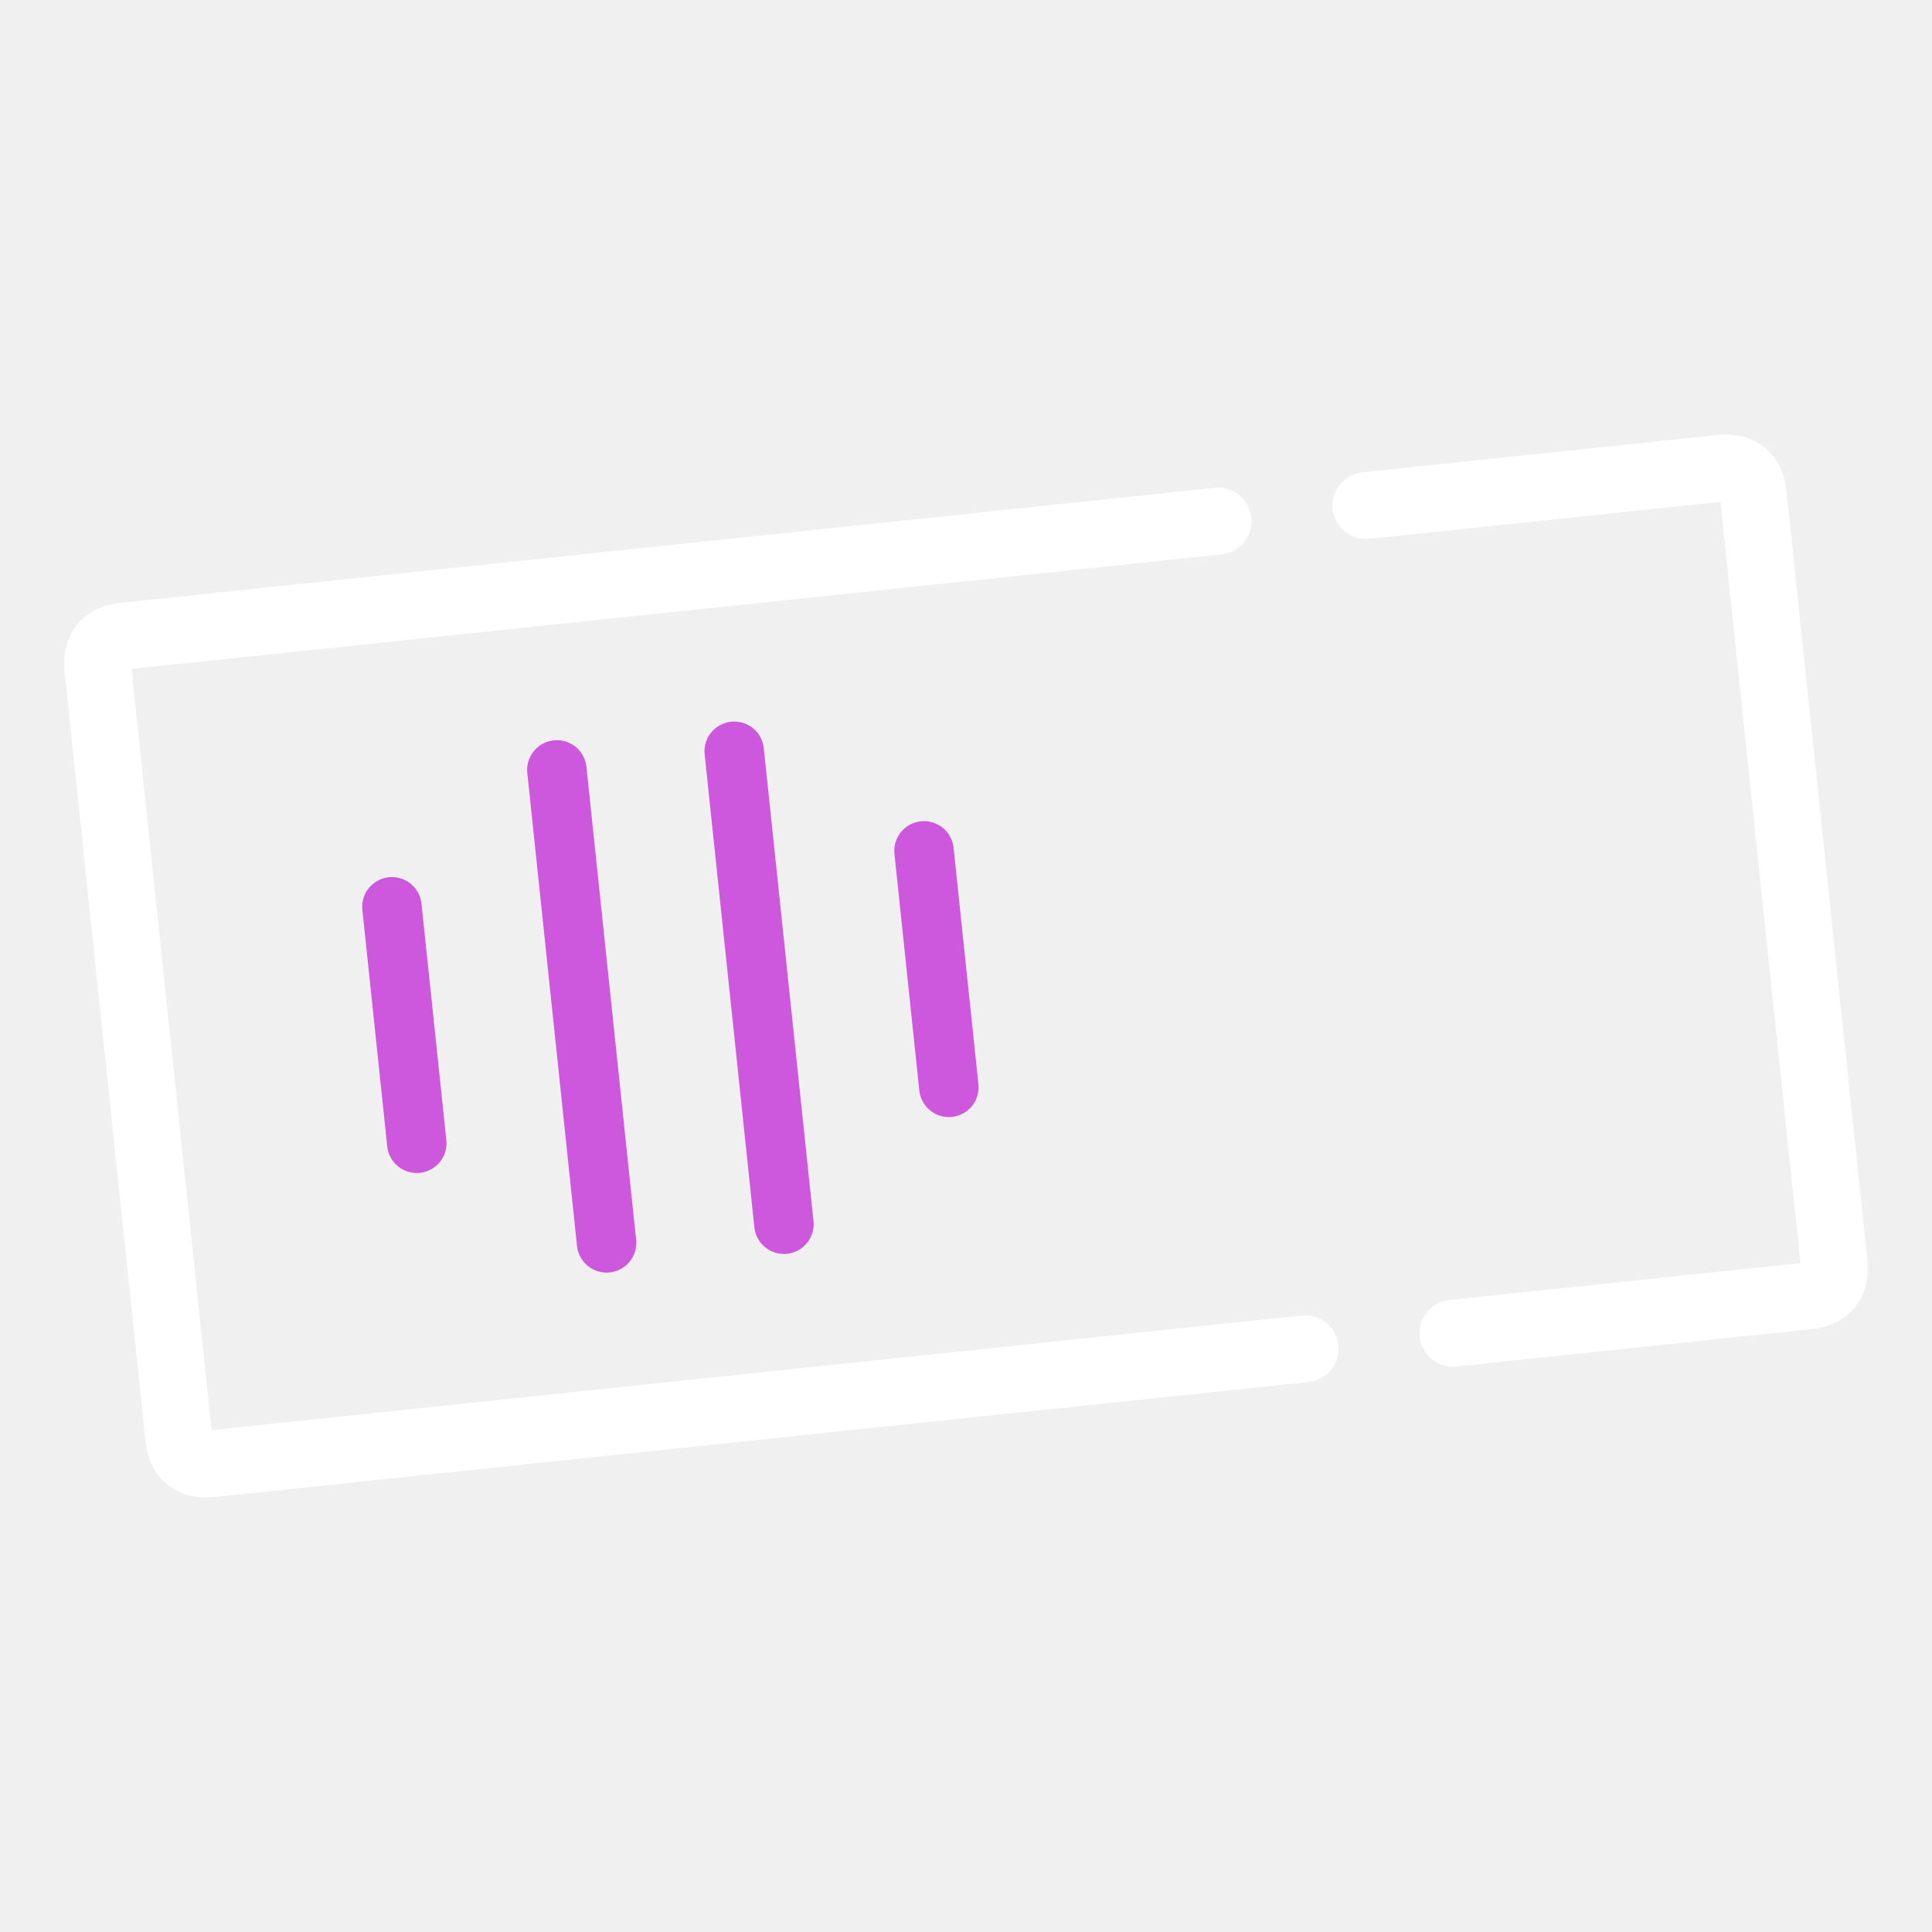
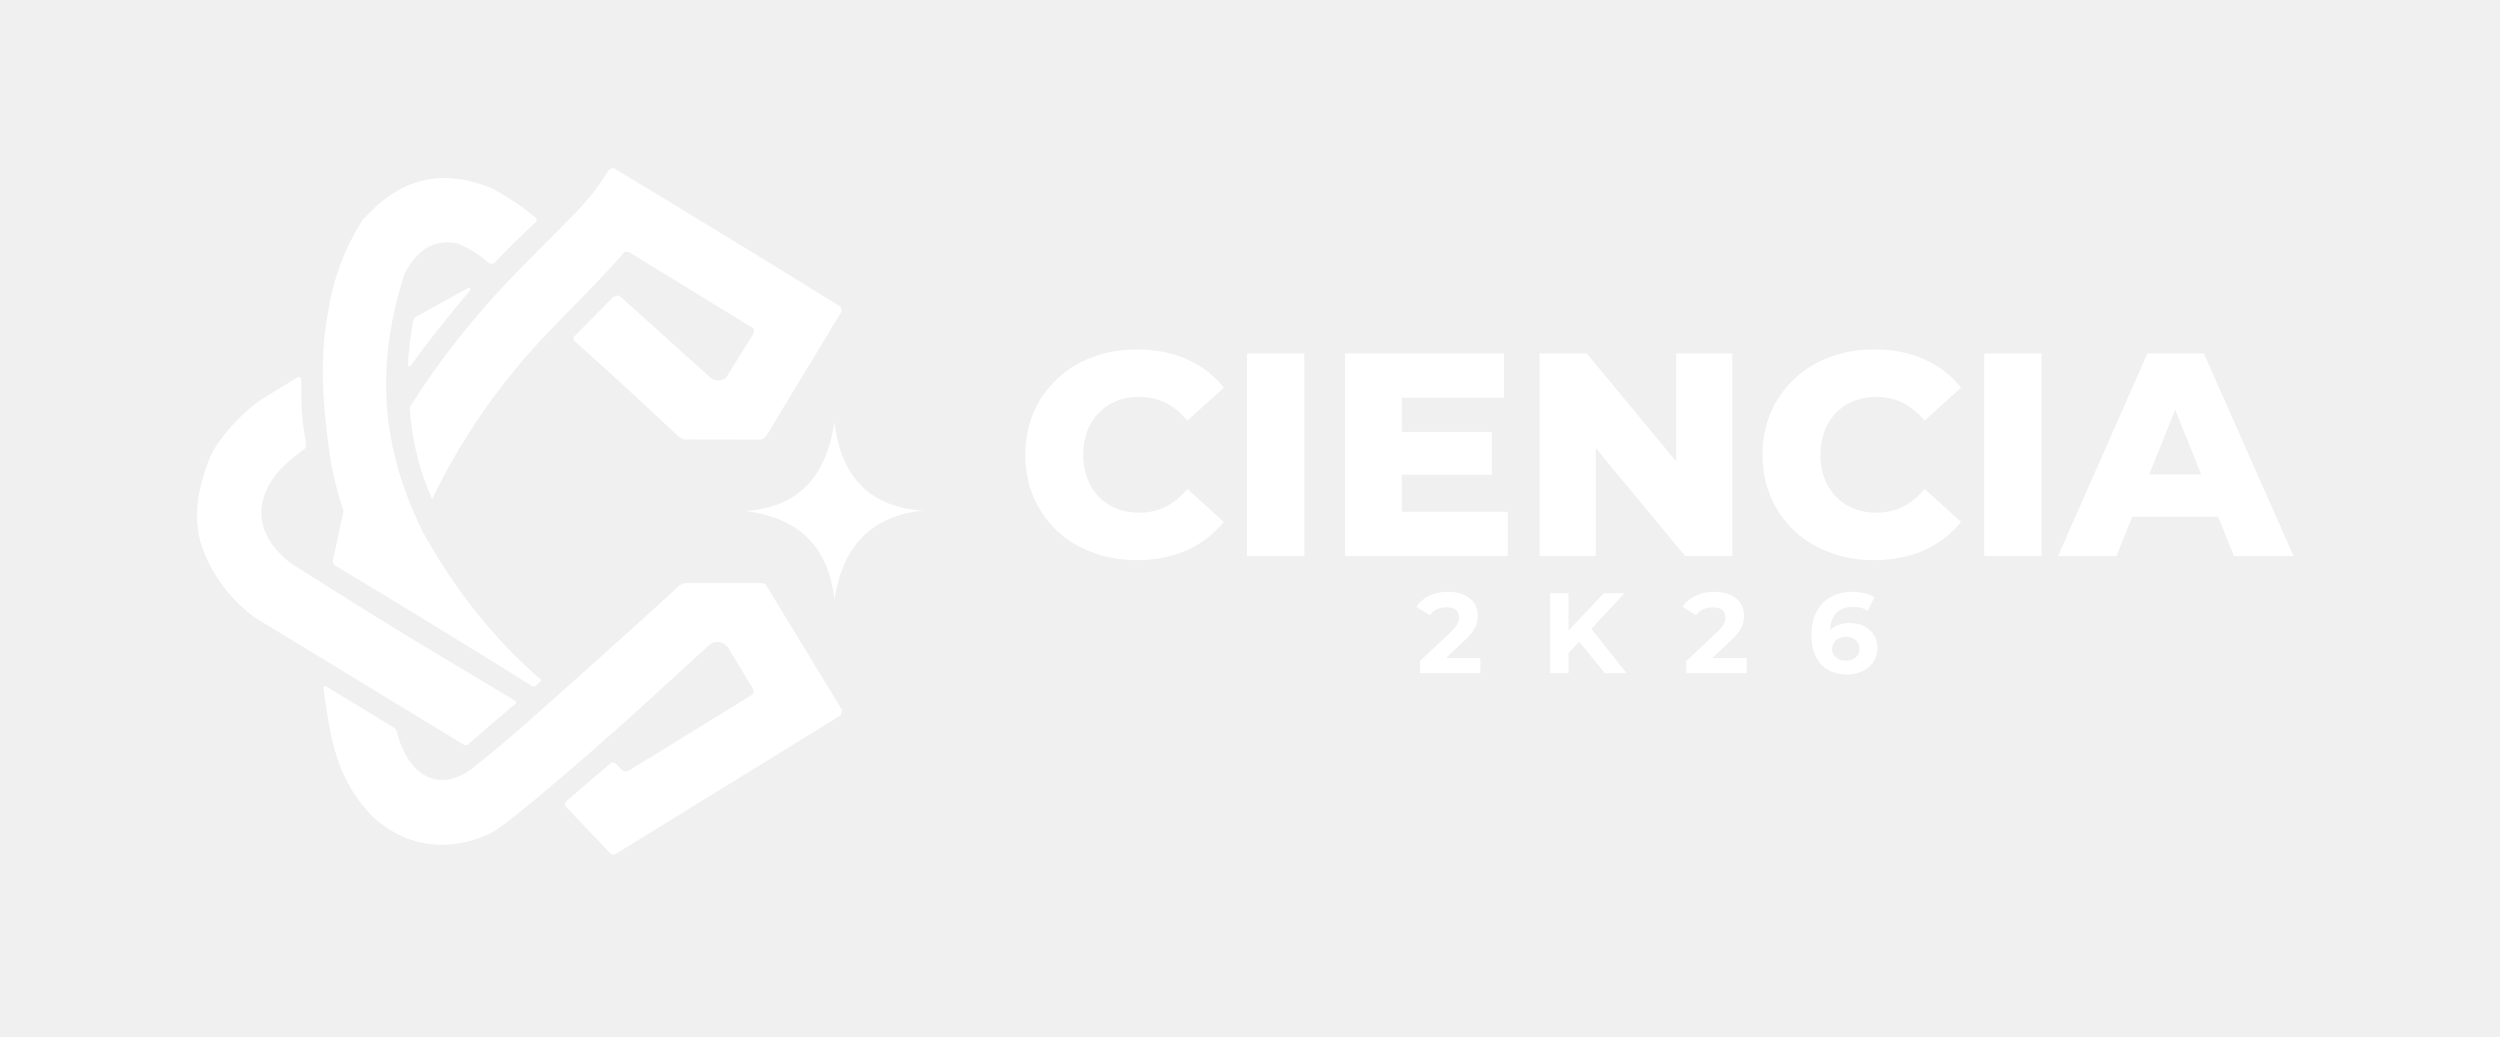
- <svg xmlns="http://www.w3.org/2000/svg" width="130" height="130" viewBox="0 0 130 130">
-   <g transform="translate(65, 65)">
-     <g transform="rotate(-6)">
-       <path d="M 20 -28 L -54 -28 Q -56 -28 -56 -26 L -56 26 Q -56 28 -54 28 L 20 28" fill="none" stroke="#ffffff" stroke-width="4.5" stroke-linecap="round" stroke-linejoin="round" />
-       <path d="M 30 -28 L 54 -28 Q 56 -28 56 -26 L 56 26 Q 56 28 54 28 L 30 28" fill="none" stroke="#ffffff" stroke-width="4.5" stroke-linecap="round" stroke-linejoin="round" />
-       <line x1="-38" y1="-8" x2="-38" y2="8" stroke="#cd58dd" stroke-width="4" stroke-linecap="round" />
-       <line x1="-26" y1="-16" x2="-26" y2="16" stroke="#cd58dd" stroke-width="4" stroke-linecap="round" />
-       <line x1="-14" y1="-16" x2="-14" y2="16" stroke="#cd58dd" stroke-width="4" stroke-linecap="round" />
-       <line x1="-2" y1="-8" x2="-2" y2="8" stroke="#cd58dd" stroke-width="4" stroke-linecap="round" />
+ <svg xmlns="http://www.w3.org/2000/svg" width="100%" height="100%" viewBox="0 0 4092 1696" version="1.1" xml:space="preserve" style="fill-rule:evenodd;clip-rule:evenodd;stroke-linejoin:round;stroke-miterlimit:2;">
+   <g transform="matrix(1,0,0,1,-1396.012,-2347.6)">
+     <g id="Logo-and-text" transform="matrix(1.29794,0,0,1.154137,1403.17,324.0245)">
+       <rect x="-5.515" y="1753.324" width="3152.224" height="1469.124" style="fill:none;" />
+       <g id="White-Group">
+         <g transform="matrix(0.087057,0,0,0.097904,697.5987,2479.263)">
+           <g transform="matrix(1,0,0,1,-5555.556,-5555.556)">
+             <g id="White" transform="matrix(5.555556,0,0,5.555556,0,0)">
+               <path d="M1047.169,539.187L1145.388,439.247L1160.133,435.429L1400.224,651.384C1413.156,659.179 1425.898,659.242 1438.455,651.703L1510.414,535.956C1514.064,527.419 1512.684,521.859 1506.664,519.044L1188.697,324.118C1183.127,321.126 1177.669,320.657 1172.399,324.45C1104.713,403.523 1026.458,476.901 953.469,555.458C834.61,684.01 742.716,821.762 672.822,967.019C641.138,895.272 620.103,815.508 614.314,727.356C689.998,607.211 781.622,490.609 890.803,377.912L1049.328,217.685C1080.593,184.749 1108.019,150.966 1128.954,115.417C1136.089,104.357 1143.276,100.52 1151.348,106.548C1346.809,224.648 1539.582,342.42 1732.388,461.432C1738.193,464.478 1742.208,470.789 1740.596,477.461L1545.476,799.98C1542.147,806.123 1537.105,810.093 1530.109,811.586L1338.142,811.264C1330.512,812.046 1322.695,809.278 1314.681,802.79C1227.318,720.563 1138.379,638.648 1047.234,557.169C1039.863,551.293 1039.761,545.301 1047.169,539.187Z" style="fill:white;" />
+               <path d="M623.507,501.952C616.483,538.676 612.172,577.327 609.94,617.133C610.948,620.444 613.001,621.554 616.145,620.362C662.362,555.446 714.128,490.819 769.97,424.746C774.989,417.574 773.49,415.634 767.411,415.874L636.285,488.326C630.172,490.338 624.932,497.437 623.507,501.952Z" style="fill:white;" />
+               <path d="M958.115,1438.816C827.923,1326.728 729.869,1197.411 650.381,1055.365C590.411,936.533 555.914,812.942 553.08,683.435C551.359,581.816 568.029,480.872 600.935,379.254C634.93,314.398 679.368,288.454 738.536,299.965C767.372,311.6 794.012,327.525 818.006,348.617C824.924,355.068 831.652,355.06 838.163,347.785C872.181,312.338 906.824,277.682 943.005,244.977C946.788,240.983 946.693,237.901 942.998,233.073C910.315,205.575 872.634,179.367 825.389,154.835C689.016,100.898 584.077,135.036 491.015,239.896C443.508,314.67 415.414,393.471 402.253,475.37C378.995,600.01 387.801,717.301 403.616,832.985C410.552,889.963 424.071,944.422 442.073,997.164L414.892,1124.422C412.641,1130.109 415.968,1138.503 422.098,1141.133C595.748,1245.595 767.104,1349.782 931.898,1453.184C936.505,1455.94 940.639,1456.654 943.945,1452.819L958.115,1438.816Z" style="fill:white;" />
+               <path d="M321.165,649.785C326.132,646.667 329.439,648.916 331.837,653.932C331.69,711.145 331.357,750.956 342.736,811.718C344.824,824.176 344.265,833.365 340.19,835.937C316.74,853.403 295.35,870.433 278.257,888.307C271.367,895.512 265.174,902.855 259.827,910.419C254.249,918.308 249.389,926.254 245.255,934.234C209.891,1002.486 227.542,1073.249 302.376,1132.475C631.466,1342.034 737.677,1400.458 892.245,1494.26L891.738,1499.031C851.429,1532.46 809.377,1568.77 766.604,1606.275C763.093,1608.427 759.522,1608.942 755.866,1607.169L211.935,1276.206C92.655,1189.531 64.166,1070.515 62.819,1048.345C56.099,997.919 60.448,944.301 90.847,865.274C108.592,813.208 187.162,729.812 238.344,700.465L321.165,649.785Z" style="fill:white;" />
+               <path d="M1491.416,997.742C1627.536,987.236 1699.916,910.486 1721.963,765.695C1738.502,910.983 1817.446,988.714 1953.714,996.668C1823.414,1009.592 1743.53,1084.123 1721.869,1229.802C1707.704,1089.776 1627.512,1015.799 1491.416,997.742Z" style="fill:white;" />
+               <path d="M389.645,1458.302C407.064,1588.289 421.6,1693.452 515.246,1792.163C602.911,1874.457 714.193,1889.783 825.09,1838.254C882.059,1810.129 1183.56,1540.563 1183.56,1540.563C1183.56,1540.563 1330.085,1406.667 1390.818,1351.504C1406.91,1334.289 1428.82,1335.437 1444.077,1352.972L1504.813,1453.447C1513.262,1465.783 1512.113,1474.134 1506.253,1477.579L1189.551,1672.381C1182.047,1677.014 1175.005,1678.6 1168.862,1674.254L1152.058,1656.794C1145.807,1652.72 1140.717,1652.15 1136.502,1656.864L1022.019,1755.283C1018.277,1759.135 1017.673,1763.142 1020.645,1767.33L1136.016,1888.916C1140.422,1894.173 1145.244,1895.402 1150.485,1892.575L1738.605,1530.321L1741.826,1516.493L1545.942,1194.543C1542.949,1189.66 1539.259,1186.113 1531.734,1185.575L1334.658,1185.692C1328.472,1185.875 1322.974,1187.967 1318.115,1191.834C1178.452,1319.537 1037.667,1445.747 896,1570.784C859.281,1602.616 822.337,1633.348 785.183,1663.057C708.065,1727.323 617.746,1710.474 580.314,1572.297C578.227,1564.594 572.884,1562.363 572.884,1562.363L396.12,1454.945C392.4,1453.339 389.217,1455.107 389.645,1458.302Z" style="fill:white;" />
+             </g>
+           </g>
+         </g>
+         <g transform="matrix(0.105113,0,0,0.11821,2090.036,2404.2)">
+           <g transform="matrix(1,0,0,1,-8719.444,-3633.333)">
+             <g id="Ciencia" transform="matrix(5.555556,0,0,5.555556,-13914.192,-1135.875)">
+               <rect x="2504.555" y="204.458" width="3138.409" height="1307.274" style="fill:none;" />
+               <g id="White1" transform="matrix(2.382992,0,0,2.382992,1971.708,-106.3886)">
+                 <g transform="matrix(262.2754,0,0,262.2754,296.5689,492.9186)">
+                   <path d="M0.419,0.014C0.364,0.014 0.312,0.005 0.266,-0.013C0.219,-0.03 0.178,-0.055 0.143,-0.088C0.109,-0.121 0.082,-0.159 0.063,-0.203C0.044,-0.248 0.034,-0.297 0.034,-0.35C0.034,-0.403 0.044,-0.452 0.063,-0.497C0.082,-0.541 0.109,-0.579 0.144,-0.612C0.178,-0.645 0.219,-0.67 0.266,-0.687C0.313,-0.705 0.364,-0.714 0.419,-0.714C0.484,-0.714 0.541,-0.703 0.592,-0.68C0.643,-0.658 0.686,-0.625 0.72,-0.582L0.594,-0.468C0.572,-0.495 0.547,-0.515 0.52,-0.529C0.492,-0.543 0.462,-0.55 0.429,-0.55C0.4,-0.55 0.374,-0.546 0.35,-0.536C0.326,-0.527 0.306,-0.513 0.289,-0.496C0.271,-0.478 0.258,-0.457 0.248,-0.432C0.239,-0.407 0.234,-0.38 0.234,-0.35C0.234,-0.32 0.239,-0.293 0.248,-0.268C0.258,-0.243 0.271,-0.222 0.289,-0.204C0.306,-0.187 0.326,-0.173 0.35,-0.164C0.374,-0.154 0.4,-0.15 0.429,-0.15C0.462,-0.15 0.492,-0.157 0.52,-0.171C0.547,-0.185 0.572,-0.205 0.594,-0.232L0.72,-0.118C0.686,-0.076 0.643,-0.043 0.592,-0.02C0.541,0.002 0.483,0.014 0.419,0.014Z" style="fill:white;fill-rule:nonzero;" />
+                 </g>
+                 <g transform="matrix(262.2754,0,0,262.2754,488.0753,492.9186)">
+                   <rect x="0.07" y="-0.7" width="0.198" height="0.7" style="fill:white;" />
+                 </g>
+                 <g transform="matrix(262.2754,0,0,262.2754,576.9417,492.9186)">
+                   <path d="M0.07,-0L0.07,-0.7L0.619,-0.7L0.619,-0.547L0.266,-0.547L0.266,-0.153L0.632,-0.153L0.632,-0L0.07,-0ZM0.252,-0.281L0.252,-0.429L0.577,-0.429L0.577,-0.281L0.252,-0.281Z" style="fill:white;fill-rule:nonzero;" />
+                 </g>
+                 <g transform="matrix(262.2754,0,0,262.2754,753.2088,492.9186)">
+                   <path d="M0.07,-0L0.07,-0.7L0.233,-0.7L0.619,-0.234L0.542,-0.234L0.542,-0.7L0.736,-0.7L0.736,-0L0.573,-0L0.187,-0.466L0.264,-0.466L0.264,-0L0.07,-0Z" style="fill:white;fill-rule:nonzero;" />
+                 </g>
+                 <g transform="matrix(262.2754,0,0,262.2754,964.6479,492.9186)">
+                   <path d="M0.419,0.014C0.364,0.014 0.312,0.005 0.266,-0.013C0.219,-0.03 0.178,-0.055 0.143,-0.088C0.109,-0.121 0.082,-0.159 0.063,-0.203C0.044,-0.248 0.034,-0.297 0.034,-0.35C0.034,-0.403 0.044,-0.452 0.063,-0.497C0.082,-0.541 0.109,-0.579 0.144,-0.612C0.178,-0.645 0.219,-0.67 0.266,-0.687C0.313,-0.705 0.364,-0.714 0.419,-0.714C0.484,-0.714 0.541,-0.703 0.592,-0.68C0.643,-0.658 0.686,-0.625 0.72,-0.582L0.594,-0.468C0.572,-0.495 0.547,-0.515 0.52,-0.529C0.492,-0.543 0.462,-0.55 0.429,-0.55C0.4,-0.55 0.374,-0.546 0.35,-0.536C0.326,-0.527 0.306,-0.513 0.289,-0.496C0.271,-0.478 0.258,-0.457 0.248,-0.432C0.239,-0.407 0.234,-0.38 0.234,-0.35C0.234,-0.32 0.239,-0.293 0.248,-0.268C0.258,-0.243 0.271,-0.222 0.289,-0.204C0.306,-0.187 0.326,-0.173 0.35,-0.164C0.374,-0.154 0.4,-0.15 0.429,-0.15C0.462,-0.15 0.492,-0.157 0.52,-0.171C0.547,-0.185 0.572,-0.205 0.594,-0.232L0.72,-0.118C0.686,-0.076 0.643,-0.043 0.592,-0.02C0.541,0.002 0.483,0.014 0.419,0.014Z" style="fill:white;fill-rule:nonzero;" />
+                 </g>
+                 <g transform="matrix(262.2754,0,0,262.2754,1156.154,492.9186)">
+                   <rect x="0.07" y="-0.7" width="0.198" height="0.7" style="fill:white;" />
+                 </g>
+                 <g transform="matrix(262.2754,0,0,262.2754,1245.021,492.9186)">
+                   <path d="M-0.014,-0L0.295,-0.7L0.49,-0.7L0.8,-0L0.594,-0L0.352,-0.603L0.43,-0.603L0.188,-0L-0.014,-0ZM0.155,-0.136L0.206,-0.282L0.548,-0.282L0.599,-0.136L0.155,-0.136Z" style="fill:white;fill-rule:nonzero;" />
+                 </g>
+               </g>
+             </g>
+           </g>
+         </g>
+         <g transform="matrix(0.082942,0,0,0.093277,2067.924,2654.517)">
+           <g transform="matrix(1,0,0,1,-7222.222,-888.8889)">
+             <clipPath id="_clip1">
+               <rect x="0" y="0" width="14444.444" height="1777.778" />
+             </clipPath>
+             <g clip-path="url(#_clip1)">
+               <g transform="matrix(5.555556,0,0,5.555556,-33687.116,-4921.386)">
+                 <g id="_2k26" transform="matrix(1,0,0,1,2535.617,233.2723)">
+                   <rect x="3528.064" y="652.577" width="2599.851" height="319.463" style="fill:none;" />
+                   <g id="White2" transform="matrix(1.439306,0,0,1.439306,-1133.043,-332.1783)">
+                     <g transform="matrix(217.1186,0,0,217.1186,3708.186,866.9626)">
+                       <path d="M0.033,-0L0.033,-0.105L0.303,-0.36C0.324,-0.379 0.34,-0.397 0.35,-0.412C0.36,-0.427 0.367,-0.441 0.371,-0.454C0.374,-0.466 0.376,-0.478 0.376,-0.489C0.376,-0.517 0.366,-0.538 0.348,-0.554C0.329,-0.569 0.301,-0.576 0.264,-0.576C0.234,-0.576 0.207,-0.571 0.182,-0.559C0.157,-0.547 0.136,-0.53 0.119,-0.506L0.001,-0.582C0.028,-0.622 0.065,-0.653 0.113,-0.677C0.161,-0.7 0.216,-0.712 0.279,-0.712C0.331,-0.712 0.377,-0.703 0.416,-0.687C0.455,-0.67 0.485,-0.646 0.507,-0.615C0.528,-0.584 0.539,-0.548 0.539,-0.505C0.539,-0.483 0.536,-0.46 0.53,-0.438C0.525,-0.415 0.513,-0.392 0.496,-0.367C0.479,-0.342 0.454,-0.314 0.422,-0.284L0.198,-0.073L0.167,-0.132L0.562,-0.132L0.562,-0L0.033,-0Z" style="fill:white;fill-rule:nonzero;" />
+                     </g>
+                     <g transform="matrix(217.1186,0,0,217.1186,3944.824,866.9626)">
+                       <path d="M0.228,-0.16L0.219,-0.347L0.554,-0.7L0.734,-0.7L0.432,-0.375L0.342,-0.279L0.228,-0.16ZM0.083,-0L0.083,-0.7L0.244,-0.7L0.244,-0L0.083,-0ZM0.562,-0L0.313,-0.305L0.419,-0.42L0.751,-0L0.562,-0Z" style="fill:white;fill-rule:nonzero;" />
+                     </g>
+                     <g transform="matrix(217.1186,0,0,217.1186,4214.541,866.9626)">
+                       <path d="M0.033,-0L0.033,-0.105L0.303,-0.36C0.324,-0.379 0.34,-0.397 0.35,-0.412C0.36,-0.427 0.367,-0.441 0.371,-0.454C0.374,-0.466 0.376,-0.478 0.376,-0.489C0.376,-0.517 0.366,-0.538 0.348,-0.554C0.329,-0.569 0.301,-0.576 0.264,-0.576C0.234,-0.576 0.207,-0.571 0.182,-0.559C0.157,-0.547 0.136,-0.53 0.119,-0.506L0.001,-0.582C0.028,-0.622 0.065,-0.653 0.113,-0.677C0.161,-0.7 0.216,-0.712 0.279,-0.712C0.331,-0.712 0.377,-0.703 0.416,-0.687C0.455,-0.67 0.485,-0.646 0.507,-0.615C0.528,-0.584 0.539,-0.548 0.539,-0.505C0.539,-0.483 0.536,-0.46 0.53,-0.438C0.525,-0.415 0.513,-0.392 0.496,-0.367C0.479,-0.342 0.454,-0.314 0.422,-0.284L0.198,-0.073L0.167,-0.132L0.562,-0.132L0.562,-0L0.033,-0Z" style="fill:white;fill-rule:nonzero;" />
+                     </g>
+                     <g transform="matrix(217.1186,0,0,217.1186,4451.178,866.9626)">
+                       <path d="M0.352,0.012C0.288,0.012 0.232,-0.001 0.186,-0.028C0.139,-0.054 0.103,-0.093 0.077,-0.145C0.052,-0.196 0.039,-0.259 0.039,-0.335C0.039,-0.415 0.054,-0.484 0.085,-0.54C0.115,-0.596 0.157,-0.639 0.211,-0.668C0.264,-0.697 0.326,-0.712 0.396,-0.712C0.433,-0.712 0.469,-0.708 0.503,-0.7C0.537,-0.692 0.566,-0.68 0.591,-0.664L0.531,-0.545C0.511,-0.558 0.491,-0.568 0.469,-0.573C0.447,-0.578 0.424,-0.58 0.4,-0.58C0.339,-0.58 0.292,-0.562 0.256,-0.525C0.22,-0.488 0.203,-0.434 0.203,-0.362C0.203,-0.35 0.203,-0.337 0.204,-0.322C0.204,-0.307 0.206,-0.293 0.209,-0.278L0.164,-0.32C0.176,-0.346 0.193,-0.368 0.213,-0.385C0.233,-0.403 0.257,-0.416 0.285,-0.425C0.312,-0.434 0.343,-0.439 0.376,-0.439C0.421,-0.439 0.462,-0.43 0.498,-0.412C0.534,-0.394 0.563,-0.368 0.585,-0.336C0.606,-0.303 0.617,-0.265 0.617,-0.221C0.617,-0.173 0.605,-0.132 0.582,-0.097C0.558,-0.063 0.526,-0.036 0.486,-0.017C0.446,0.002 0.402,0.012 0.352,0.012ZM0.343,-0.109C0.366,-0.109 0.386,-0.113 0.404,-0.122C0.421,-0.13 0.435,-0.142 0.445,-0.158C0.455,-0.174 0.46,-0.192 0.46,-0.213C0.46,-0.245 0.449,-0.271 0.427,-0.29C0.406,-0.308 0.377,-0.318 0.341,-0.318C0.317,-0.318 0.296,-0.313 0.278,-0.304C0.26,-0.295 0.246,-0.283 0.236,-0.267C0.225,-0.251 0.22,-0.233 0.22,-0.213C0.22,-0.193 0.225,-0.175 0.235,-0.16C0.245,-0.144 0.259,-0.132 0.277,-0.123C0.295,-0.114 0.317,-0.109 0.343,-0.109Z" style="fill:white;fill-rule:nonzero;" />
+                     </g>
+                   </g>
+                 </g>
+               </g>
+             </g>
+           </g>
+         </g>
+       </g>
    </g>
  </g>
</svg>
